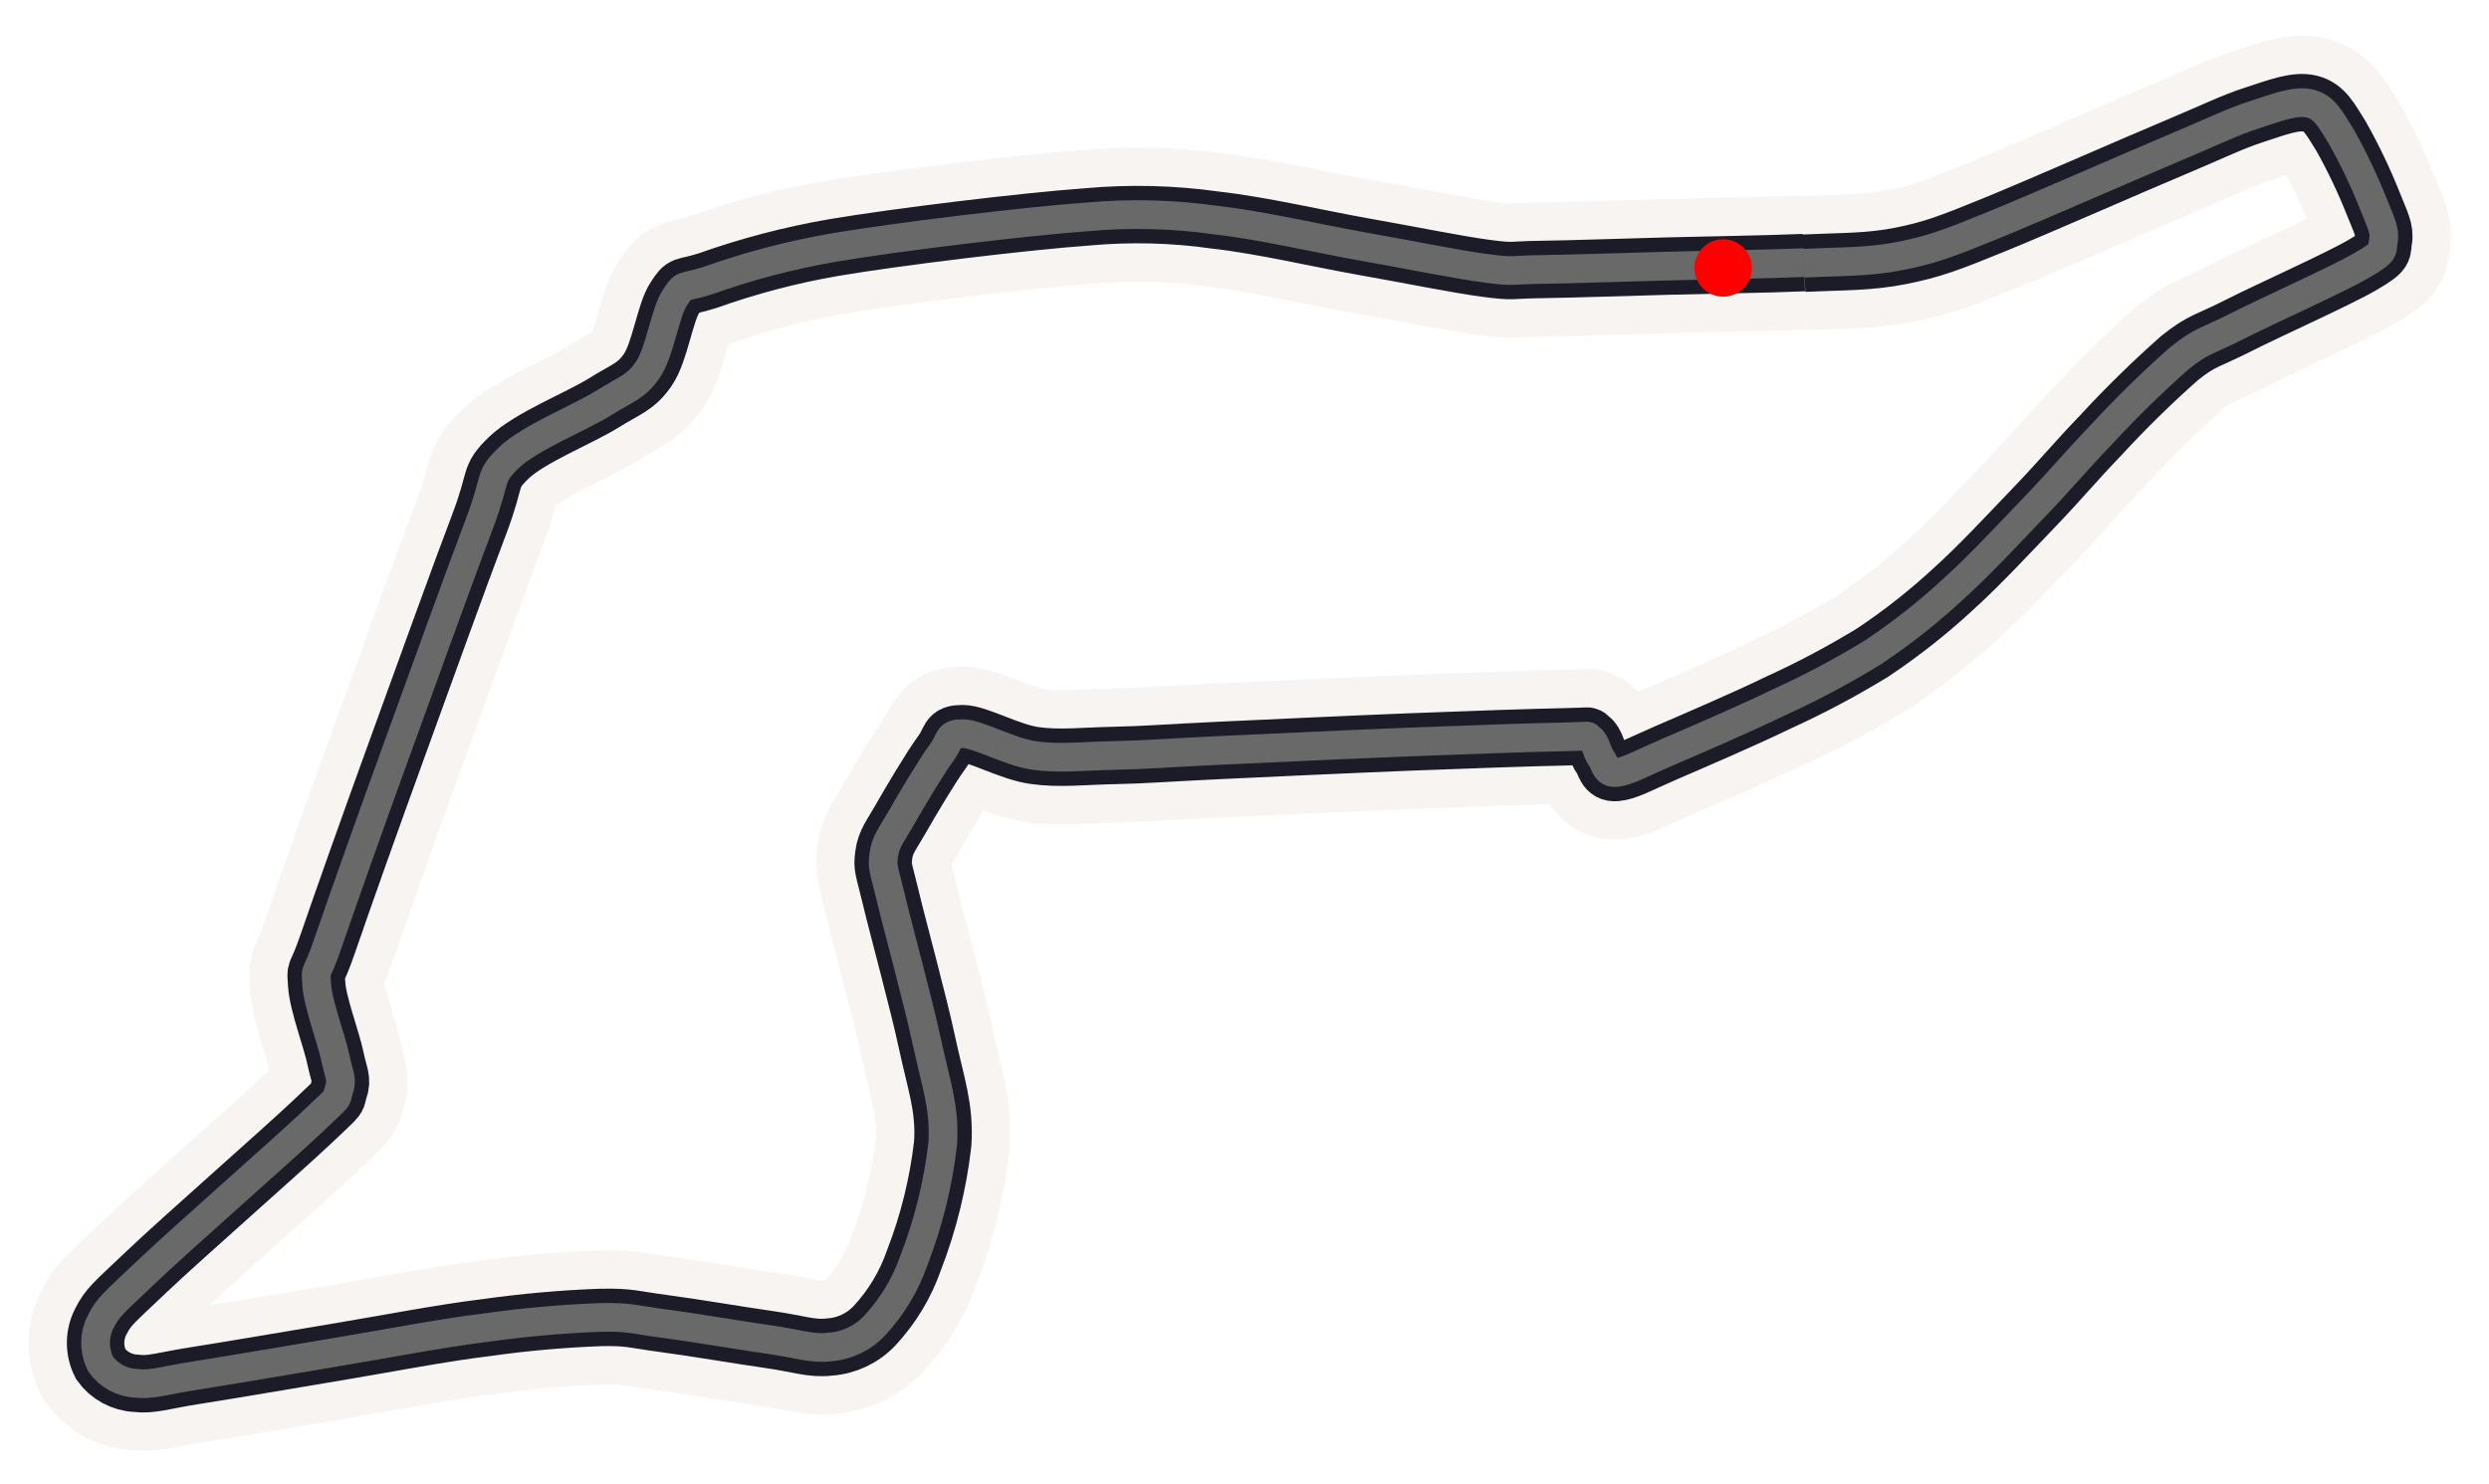
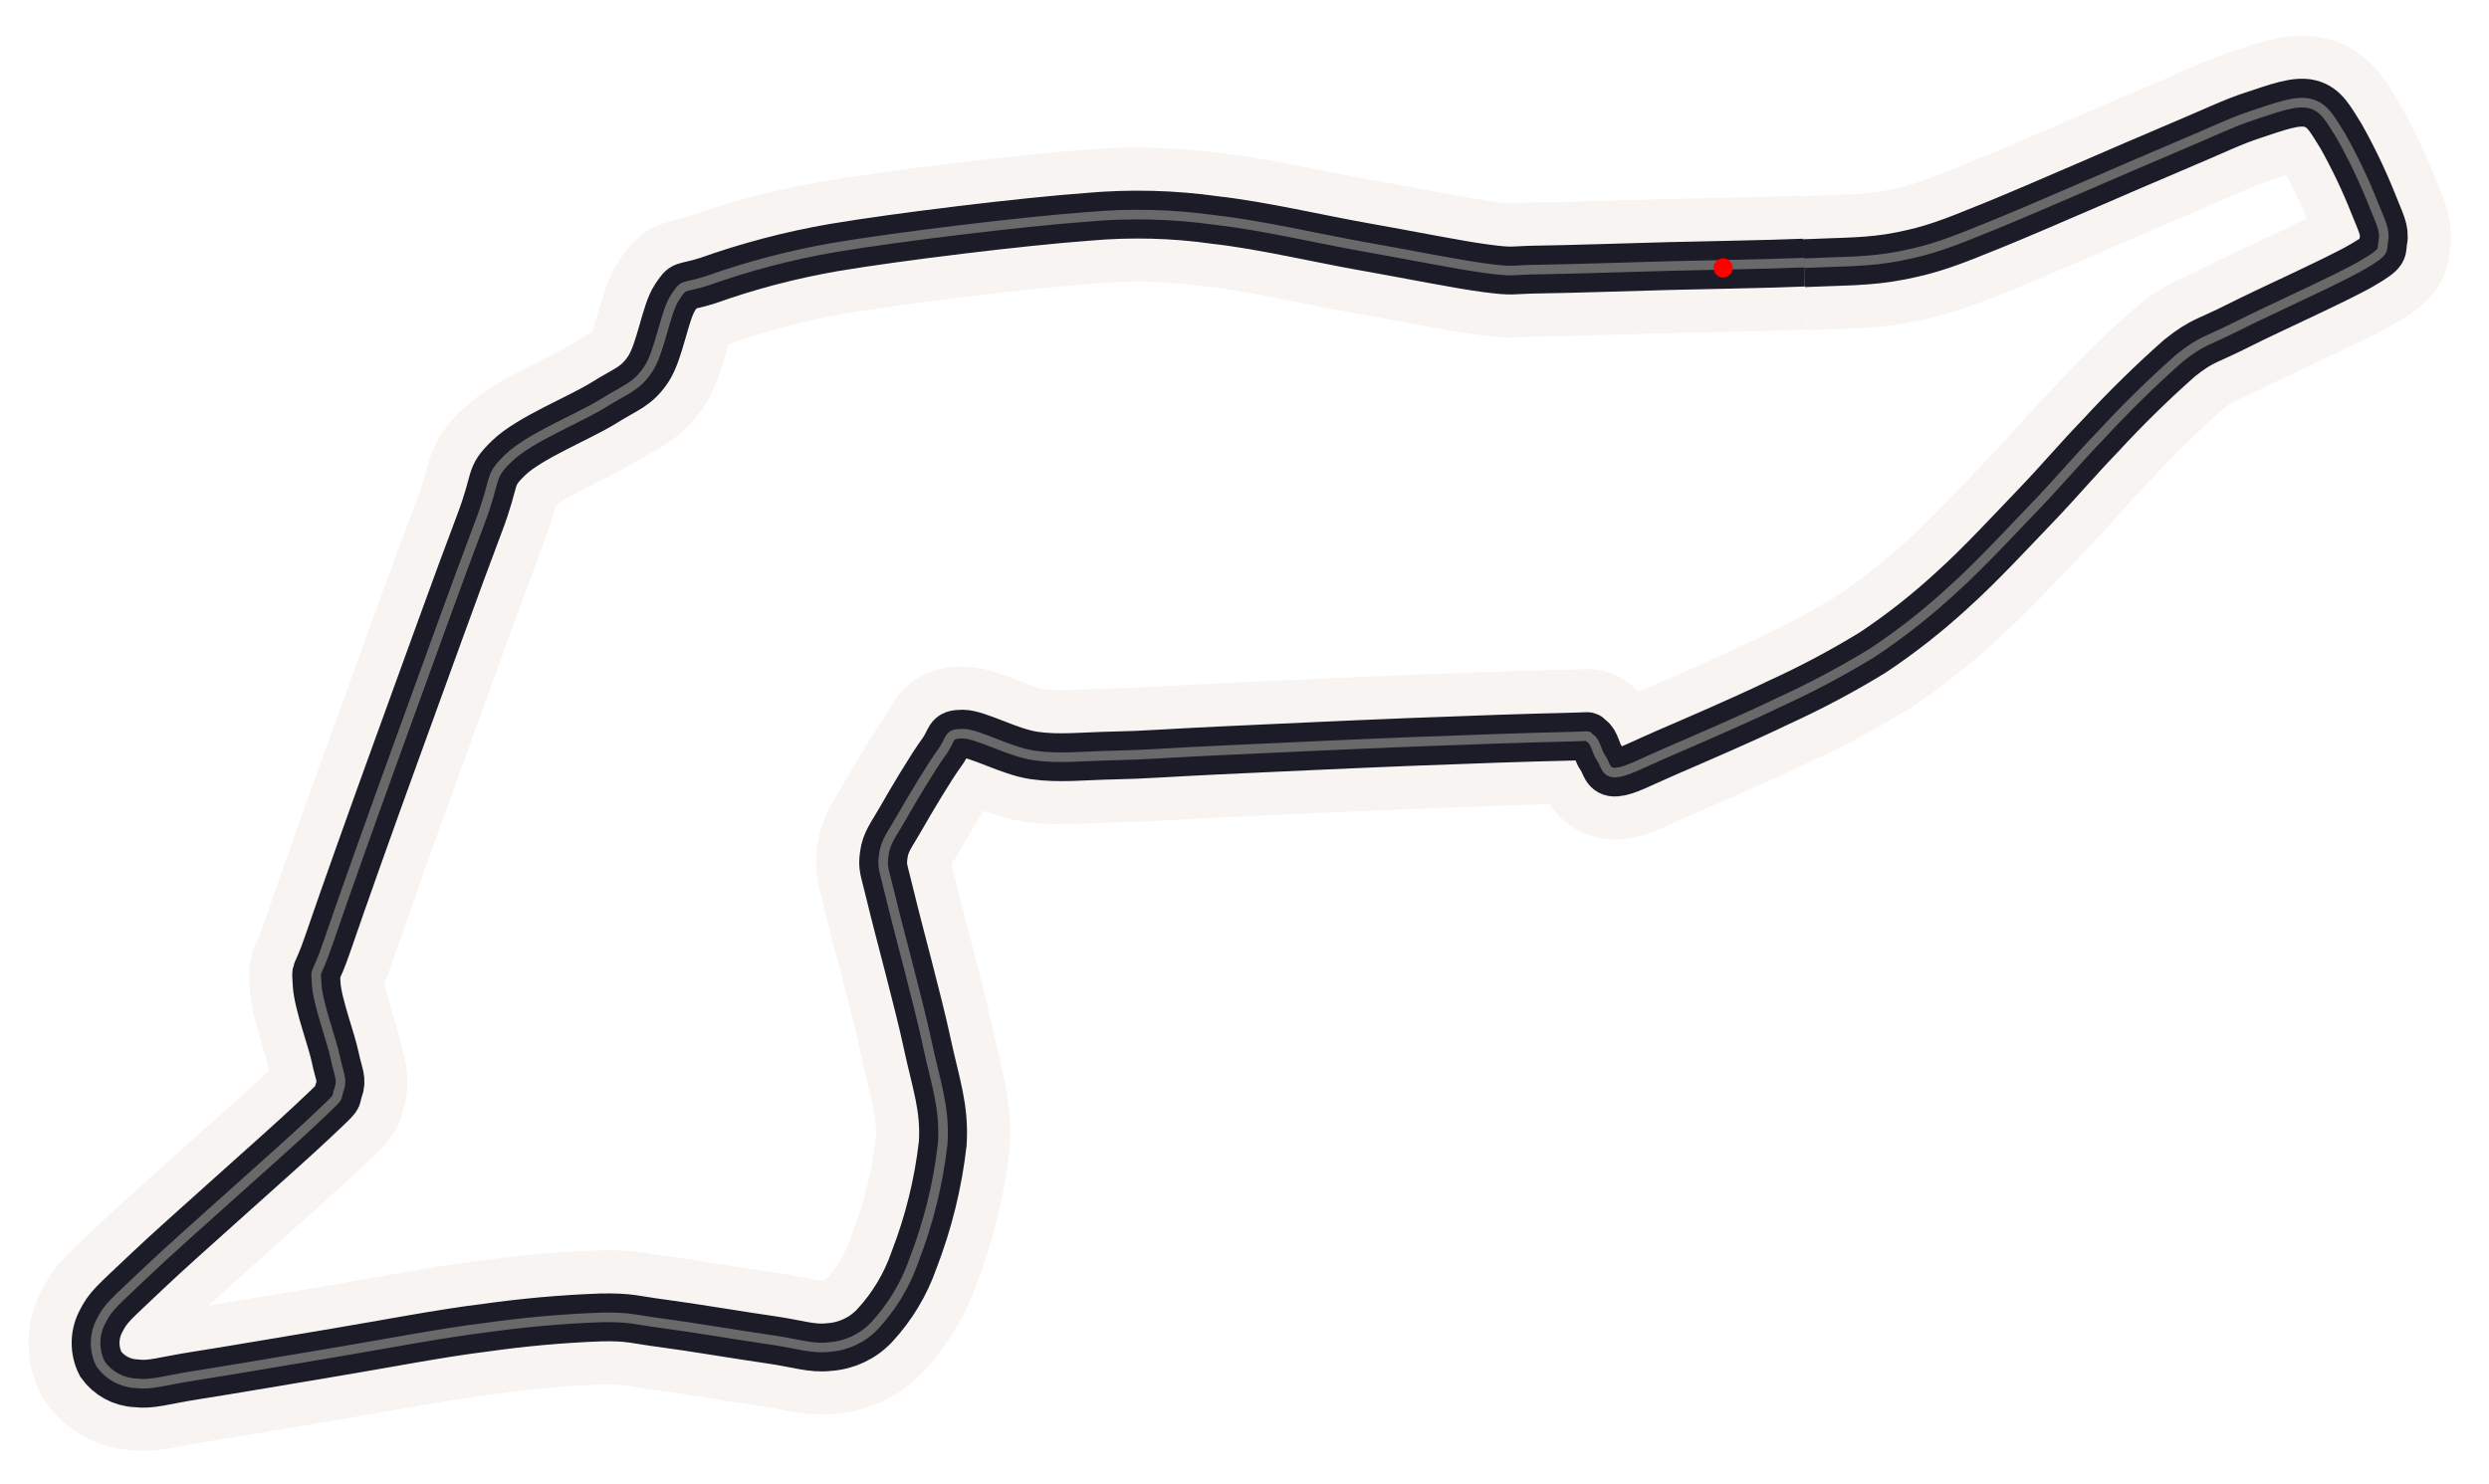
<svg xmlns="http://www.w3.org/2000/svg" viewBox="10 71 260 155">
  <g id="b6ee748a-c4ba-435b-ad27-651fab346ed3" data-name="Large">
    <path id="b82fdc66-5a92-4eb5-bf35-7ca1c8dec780" data-name="track" d="M198.43,98.44c-4,.17-9.52.24-14.11.36s-10.29.32-13.47.36-2.55.28-5.6-.12-8-1.42-12.72-2.25S141.83,94.54,137,94a58,58,0,0,0-13.4-.34c-6.65.48-19.9,2.09-26.52,3.21a79.87,79.87,0,0,0-13.18,3.46c-2.77.87-2.37.22-3.4,1.77s-1.56,5.67-2.81,7.51-2.24,2-4.67,3.52-7.72,3.61-9.89,5.72-1.15,1.89-3.1,7S54.11,142,51.48,149.23s-5.79,16.13-7.19,20.23-1.33,2.4-1.21,4.41,1.56,5.78,1.94,7.62.79,2.29.38,3.41.52.21-2.82,3.36S29,200.38,25.35,203.85s-4,3.65-4.83,5.26a4.86,4.86,0,0,0,0,4.43,4.78,4.78,0,0,0,3.66,2c1.66.21,2.83-.28,6.31-.82s9.56-1.59,14.61-2.43,11-2,15.63-2.56a116.16,116.16,0,0,1,12-1.07c3.08-.07,3.55.24,6.49.62s8.29,1.29,11.19,1.7,4.42,1,6.24.77a7.14,7.14,0,0,0,4.71-2.23,19.43,19.43,0,0,0,4.12-6.86,49.14,49.14,0,0,0,3-12.19c.23-3.78-.72-6.21-1.63-10.47s-3-11.86-3.78-15.13-.93-3.15-.75-4.54.8-2.06,1.81-3.84,3.15-5.37,4.22-6.83.58-2,2.19-2,4.86,1.9,7.49,2.28,5.12.06,8.32,0,5.75-.28,10.89-.52,13.94-.65,20-.89,13.15-.48,16.3-.54,2-.2,2.58.16.68,1.45,1.13,2.05.43,1.62,1.57,1.52,2.4-.84,5.24-2.07,8.12-3.49,11.72-5.24a91,91,0,0,0,9.86-5.24,67.21,67.21,0,0,0,8.4-6.62c2.82-2.54,5.95-5.94,8.51-8.6s4.34-4.82,6.85-7.42a113.33,113.33,0,0,1,8.27-8.11c2.4-1.92,2.91-1.75,6.09-3.37s10.43-4.85,13-6.35,2-1.5,2.21-2.57-.33-2-1.06-3.85a58.29,58.29,0,0,0-3.37-7.06c-1.1-1.74-1.7-3-3.2-3.39s-3.51.4-5.9,1.18-3.9,1.58-8.42,3.48-14,6.08-18.71,8-6.46,2.59-9.78,3.25-6.05.57-10.09.76" fill="none" stroke="#f7f4f1" stroke-width="14" />
-     <path id="ad263600-4166-46f3-b447-f0c37a711a19" data-name="track" d="M198.43,98.44c-4,.17-9.52.24-14.11.36s-10.29.32-13.47.36-2.55.28-5.6-.12-8-1.42-12.72-2.25S141.83,94.54,137,94a58,58,0,0,0-13.4-.34c-6.65.48-19.9,2.09-26.52,3.21a79.87,79.87,0,0,0-13.18,3.46c-2.77.87-2.37.22-3.4,1.77s-1.56,5.67-2.81,7.51-2.24,2-4.67,3.52-7.72,3.61-9.89,5.72-1.15,1.89-3.1,7S54.11,142,51.48,149.23s-5.79,16.13-7.19,20.23-1.33,2.4-1.21,4.41,1.56,5.78,1.94,7.62.79,2.29.38,3.41.52.21-2.82,3.36S29,200.38,25.35,203.85s-4,3.65-4.83,5.26a4.86,4.86,0,0,0,0,4.43,4.78,4.78,0,0,0,3.66,2c1.66.21,2.83-.28,6.31-.82s9.56-1.59,14.61-2.43,11-2,15.63-2.56a116.16,116.16,0,0,1,12-1.07c3.08-.07,3.55.24,6.49.62s8.29,1.29,11.19,1.7,4.42,1,6.24.77a7.14,7.14,0,0,0,4.71-2.23,19.43,19.43,0,0,0,4.12-6.86,49.14,49.14,0,0,0,3-12.19c.23-3.78-.72-6.21-1.63-10.47s-3-11.86-3.78-15.13-.93-3.15-.75-4.54.8-2.06,1.81-3.84,3.15-5.37,4.22-6.83.58-2,2.19-2,4.86,1.9,7.49,2.28,5.12.06,8.32,0,5.75-.28,10.89-.52,13.94-.65,20-.89,13.15-.48,16.3-.54,2-.2,2.58.16.68,1.45,1.13,2.05.43,1.62,1.57,1.52,2.4-.84,5.24-2.07,8.12-3.49,11.72-5.24a91,91,0,0,0,9.86-5.24,67.21,67.21,0,0,0,8.4-6.62c2.82-2.54,5.95-5.94,8.51-8.6s4.34-4.82,6.85-7.42a113.33,113.33,0,0,1,8.27-8.11c2.4-1.92,2.91-1.75,6.09-3.37s10.43-4.85,13-6.35,2-1.5,2.21-2.57-.33-2-1.06-3.85a58.29,58.29,0,0,0-3.37-7.06c-1.1-1.74-1.7-3-3.2-3.39s-3.51.4-5.9,1.18-3.9,1.58-8.42,3.48-14,6.08-18.71,8-6.46,2.59-9.78,3.25-6.05.57-10.09.76" fill="none" stroke="#1c1c29" stroke-width="6" />
-     <path id="ad263600-4166-46f3-b447-f0c37a711a19" data-name="track" d="M198.43,98.44c-4,.17-9.52.24-14.11.36s-10.29.32-13.47.36-2.55.28-5.6-.12-8-1.42-12.72-2.25S141.83,94.54,137,94a58,58,0,0,0-13.4-.34c-6.65.48-19.9,2.09-26.52,3.21a79.87,79.87,0,0,0-13.18,3.46c-2.77.87-2.37.22-3.4,1.77s-1.56,5.67-2.81,7.51-2.24,2-4.67,3.52-7.72,3.61-9.89,5.72-1.15,1.89-3.1,7S54.11,142,51.48,149.23s-5.79,16.13-7.19,20.23-1.33,2.4-1.21,4.41,1.56,5.78,1.94,7.62.79,2.29.38,3.41.52.21-2.82,3.36S29,200.38,25.35,203.85s-4,3.65-4.83,5.26a4.86,4.86,0,0,0,0,4.43,4.78,4.78,0,0,0,3.66,2c1.66.21,2.83-.28,6.31-.82s9.56-1.59,14.61-2.43,11-2,15.63-2.56a116.16,116.16,0,0,1,12-1.07c3.08-.07,3.55.24,6.49.62s8.29,1.29,11.19,1.7,4.42,1,6.24.77a7.14,7.14,0,0,0,4.71-2.23,19.43,19.43,0,0,0,4.12-6.86,49.14,49.14,0,0,0,3-12.19c.23-3.78-.72-6.21-1.63-10.47s-3-11.86-3.78-15.13-.93-3.15-.75-4.54.8-2.06,1.81-3.84,3.15-5.37,4.22-6.83.58-2,2.19-2,4.86,1.9,7.49,2.28,5.12.06,8.32,0,5.75-.28,10.89-.52,13.94-.65,20-.89,13.15-.48,16.3-.54,2-.2,2.58.16.68,1.45,1.13,2.05.43,1.62,1.57,1.52,2.4-.84,5.24-2.07,8.12-3.49,11.72-5.24a91,91,0,0,0,9.86-5.24,67.21,67.21,0,0,0,8.4-6.62c2.82-2.54,5.95-5.94,8.51-8.6s4.34-4.82,6.85-7.42a113.33,113.33,0,0,1,8.27-8.11c2.4-1.92,2.91-1.75,6.09-3.37s10.43-4.85,13-6.35,2-1.5,2.21-2.57-.33-2-1.06-3.85a58.29,58.29,0,0,0-3.37-7.06c-1.1-1.74-1.7-3-3.2-3.39s-3.51.4-5.9,1.18-3.9,1.58-8.42,3.48-14,6.08-18.71,8-6.46,2.59-9.78,3.25-6.05.57-10.09.76" fill="none" stroke="#696969ff" stroke-width="3" />
-     <circle cx="190" cy="99" r="3" fill="#ff0000ff" />
+     <path id="ad263600-4166-46f3-b447-f0c37a711a19" data-name="track" d="M198.43,98.44c-4,.17-9.52.24-14.11.36s-10.29.32-13.47.36-2.55.28-5.6-.12-8-1.42-12.72-2.25S141.83,94.54,137,94a58,58,0,0,0-13.4-.34c-6.65.48-19.9,2.09-26.52,3.21a79.87,79.87,0,0,0-13.18,3.46c-2.77.87-2.37.22-3.4,1.77s-1.56,5.67-2.81,7.51-2.24,2-4.67,3.52-7.72,3.61-9.89,5.72-1.15,1.89-3.1,7S54.11,142,51.48,149.23s-5.79,16.13-7.19,20.23-1.33,2.4-1.21,4.41,1.56,5.78,1.94,7.62.79,2.29.38,3.41.52.21-2.82,3.36S29,200.38,25.35,203.85s-4,3.65-4.83,5.26a4.86,4.86,0,0,0,0,4.43,4.78,4.78,0,0,0,3.66,2c1.66.21,2.83-.28,6.31-.82s9.56-1.59,14.61-2.43,11-2,15.63-2.56a116.16,116.16,0,0,1,12-1.07c3.08-.07,3.55.24,6.49.62s8.29,1.29,11.19,1.7,4.42,1,6.24.77a7.14,7.14,0,0,0,4.71-2.23,19.43,19.43,0,0,0,4.12-6.86,49.14,49.14,0,0,0,3-12.19c.23-3.78-.72-6.21-1.63-10.47s-3-11.86-3.78-15.13-.93-3.15-.75-4.54.8-2.06,1.81-3.84,3.15-5.37,4.22-6.83.58-2,2.19-2,4.86,1.9,7.49,2.28,5.12.06,8.32,0,5.75-.28,10.89-.52,13.94-.65,20-.89,13.15-.48,16.3-.54,2-.2,2.58.16.68,1.45,1.13,2.05.43,1.62,1.57,1.52,2.4-.84,5.24-2.07,8.12-3.49,11.72-5.24a91,91,0,0,0,9.86-5.24,67.21,67.21,0,0,0,8.4-6.62c2.82-2.54,5.95-5.94,8.51-8.6s4.34-4.82,6.85-7.42a113.33,113.33,0,0,1,8.27-8.11c2.4-1.92,2.91-1.75,6.09-3.37s10.43-4.85,13-6.35,2-1.5,2.21-2.57-.33-2-1.06-3.85a58.29,58.29,0,0,0-3.37-7.06c-1.1-1.74-1.7-3-3.2-3.39s-3.51.4-5.9,1.18-3.9,1.58-8.42,3.48-14,6.08-18.71,8-6.46,2.59-9.78,3.25-6.05.57-10.09.76" fill="none" stroke="#1c1c29" stroke-width="5" />
+     <path id="ad263600-4166-46f3-b447-f0c37a711a19" data-name="track" d="M198.43,98.44c-4,.17-9.52.24-14.11.36s-10.29.32-13.47.36-2.55.28-5.6-.12-8-1.42-12.72-2.25S141.83,94.54,137,94a58,58,0,0,0-13.4-.34c-6.65.48-19.9,2.09-26.52,3.21a79.87,79.87,0,0,0-13.18,3.46c-2.77.87-2.37.22-3.4,1.77s-1.56,5.67-2.81,7.51-2.24,2-4.67,3.52-7.72,3.61-9.89,5.72-1.15,1.89-3.1,7S54.11,142,51.48,149.23s-5.79,16.13-7.19,20.23-1.33,2.4-1.21,4.41,1.56,5.78,1.94,7.62.79,2.29.38,3.41.52.21-2.82,3.36S29,200.38,25.35,203.85s-4,3.65-4.83,5.26a4.86,4.86,0,0,0,0,4.43,4.78,4.78,0,0,0,3.66,2c1.66.21,2.83-.28,6.31-.82s9.56-1.59,14.61-2.43,11-2,15.63-2.56a116.16,116.16,0,0,1,12-1.07c3.08-.07,3.55.24,6.49.62s8.29,1.29,11.19,1.7,4.42,1,6.24.77a7.14,7.14,0,0,0,4.71-2.23,19.43,19.43,0,0,0,4.12-6.86,49.14,49.14,0,0,0,3-12.19c.23-3.78-.72-6.21-1.63-10.47s-3-11.86-3.78-15.13-.93-3.15-.75-4.54.8-2.06,1.81-3.84,3.15-5.37,4.22-6.83.58-2,2.19-2,4.86,1.9,7.49,2.28,5.12.06,8.32,0,5.75-.28,10.89-.52,13.94-.65,20-.89,13.15-.48,16.3-.54,2-.2,2.58.16.68,1.45,1.13,2.05.43,1.62,1.57,1.52,2.4-.84,5.24-2.07,8.12-3.49,11.72-5.24a91,91,0,0,0,9.86-5.24,67.21,67.21,0,0,0,8.4-6.62c2.82-2.54,5.95-5.94,8.51-8.6s4.34-4.82,6.85-7.42a113.33,113.33,0,0,1,8.27-8.11c2.4-1.92,2.91-1.75,6.09-3.37s10.43-4.85,13-6.35,2-1.5,2.21-2.57-.33-2-1.06-3.85a58.29,58.29,0,0,0-3.37-7.06c-1.1-1.74-1.7-3-3.2-3.39s-3.51.4-5.9,1.18-3.9,1.58-8.42,3.48-14,6.08-18.71,8-6.46,2.59-9.78,3.25-6.05.57-10.09.76" fill="none" stroke="#696969ff" stroke-width="1" />
+     <circle cx="190" cy="99" r="1" fill="#ff0000ff" />
  </g>
</svg>
